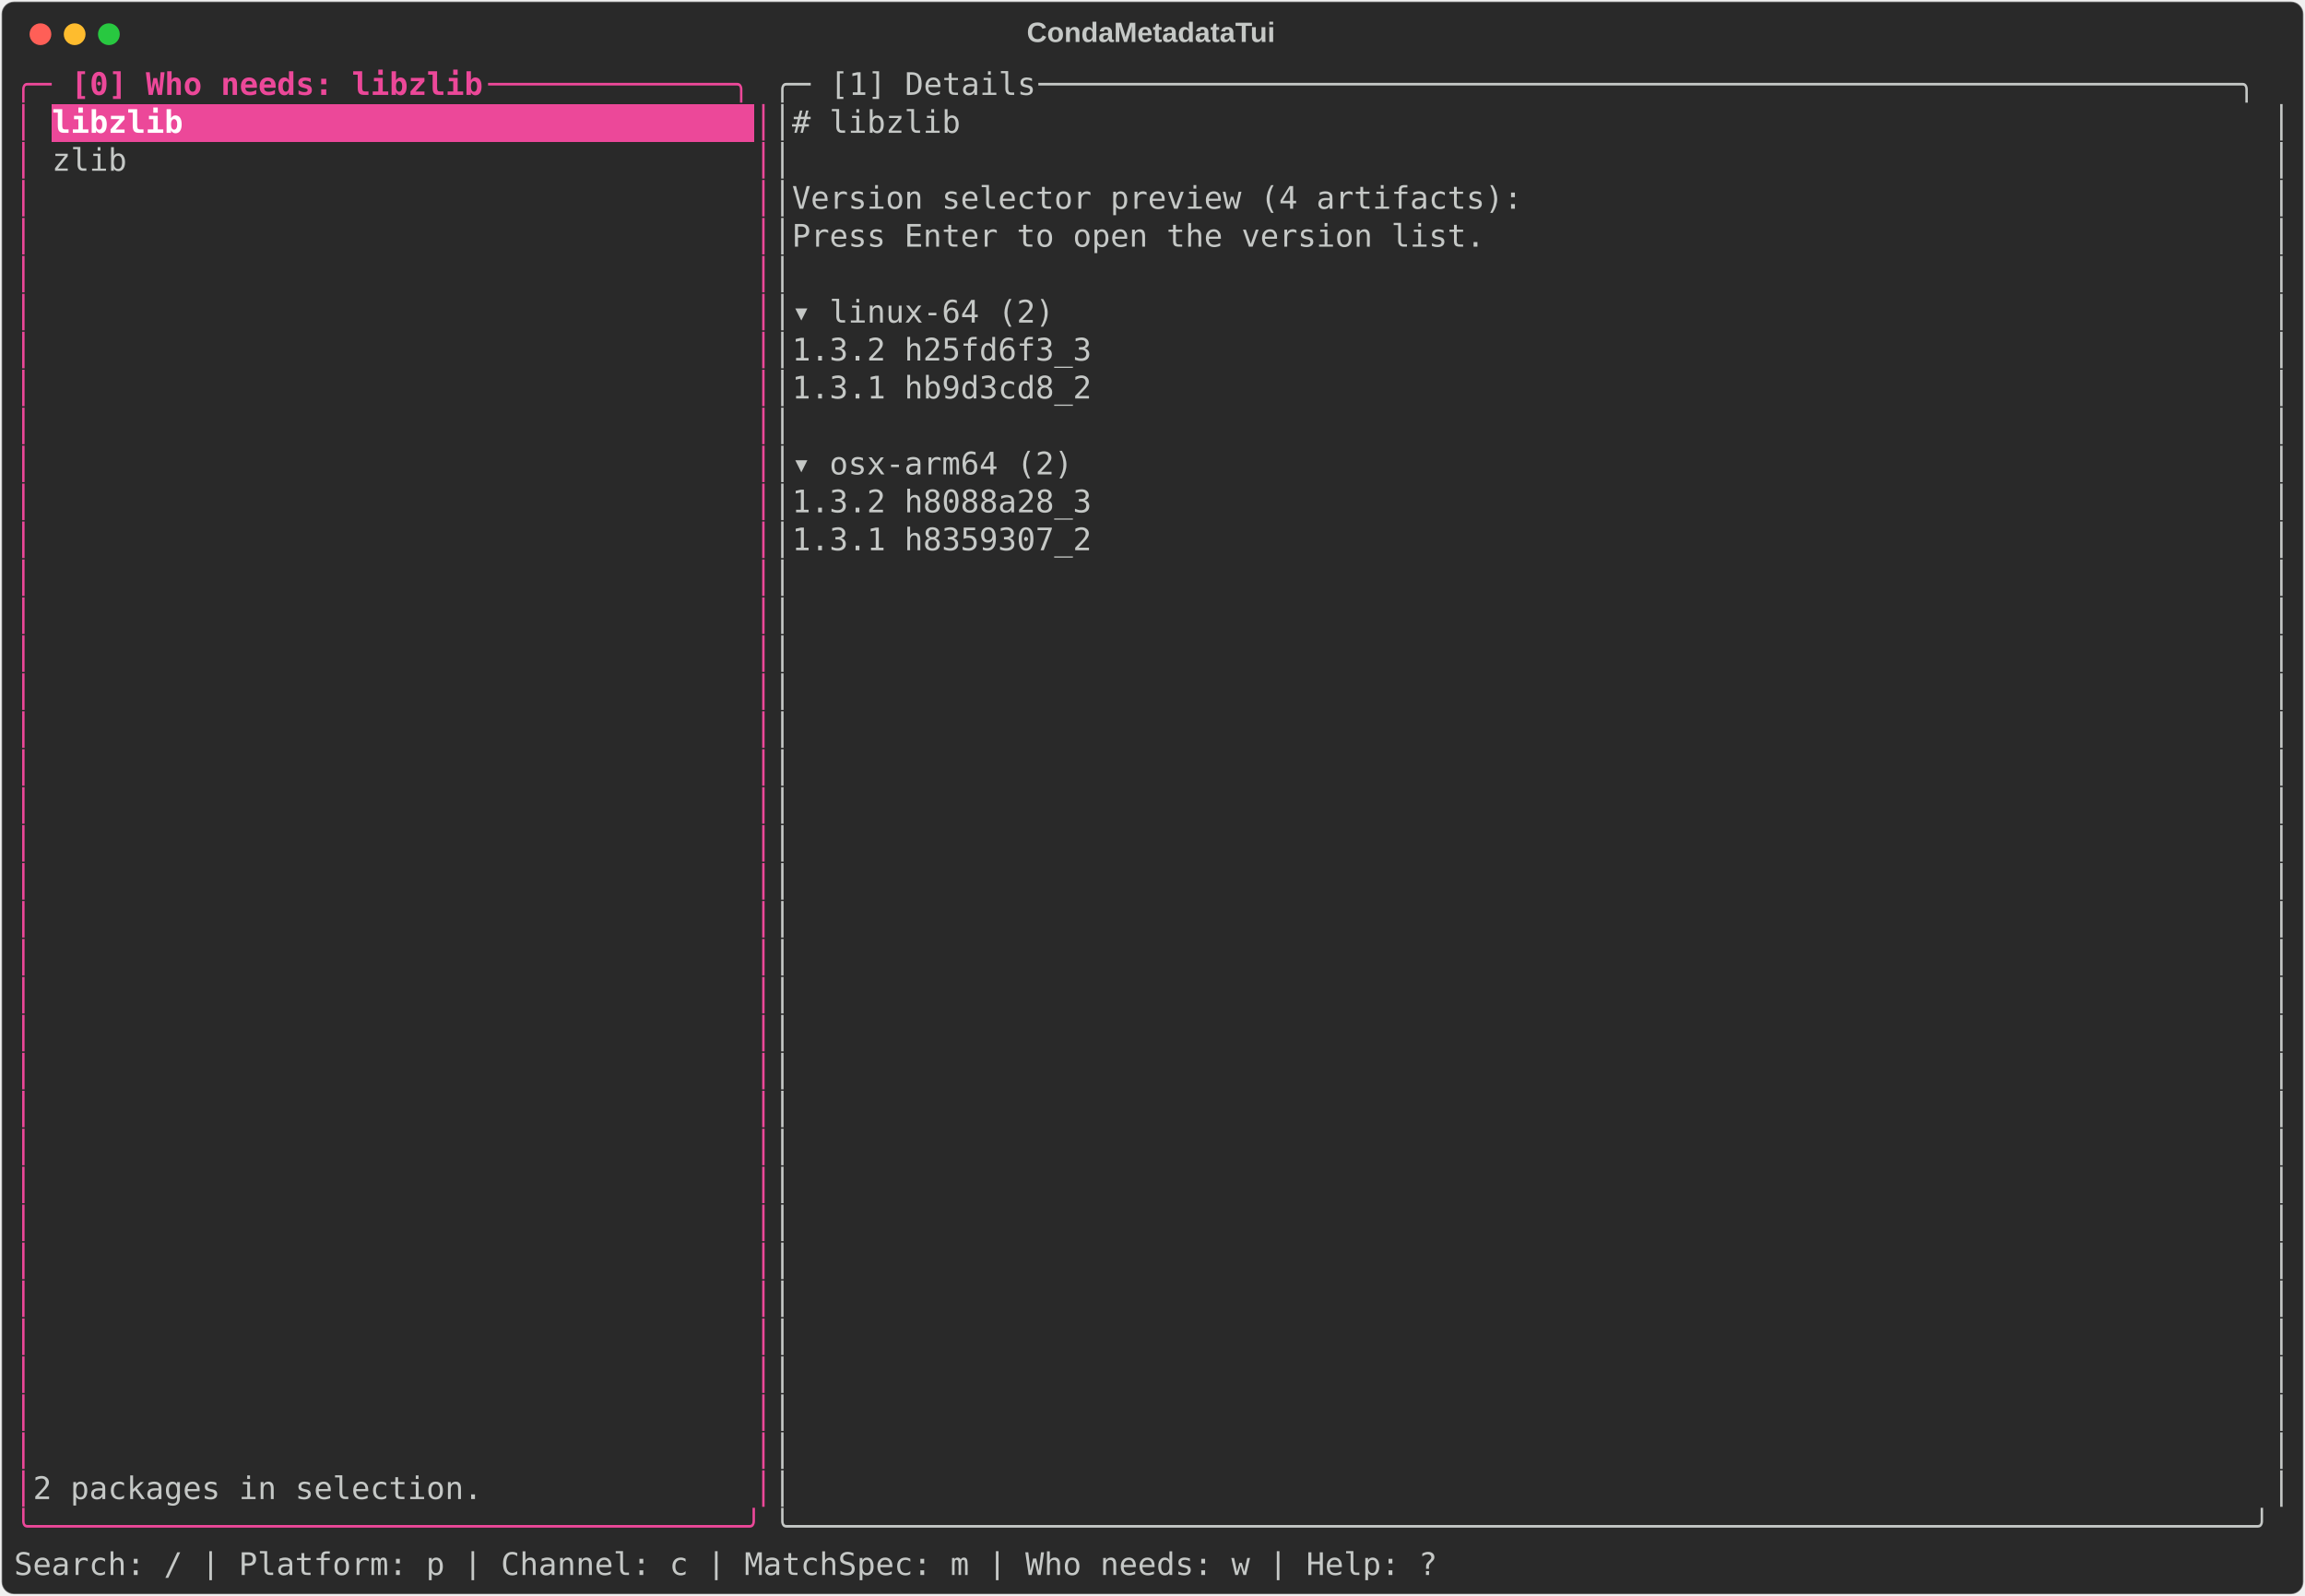
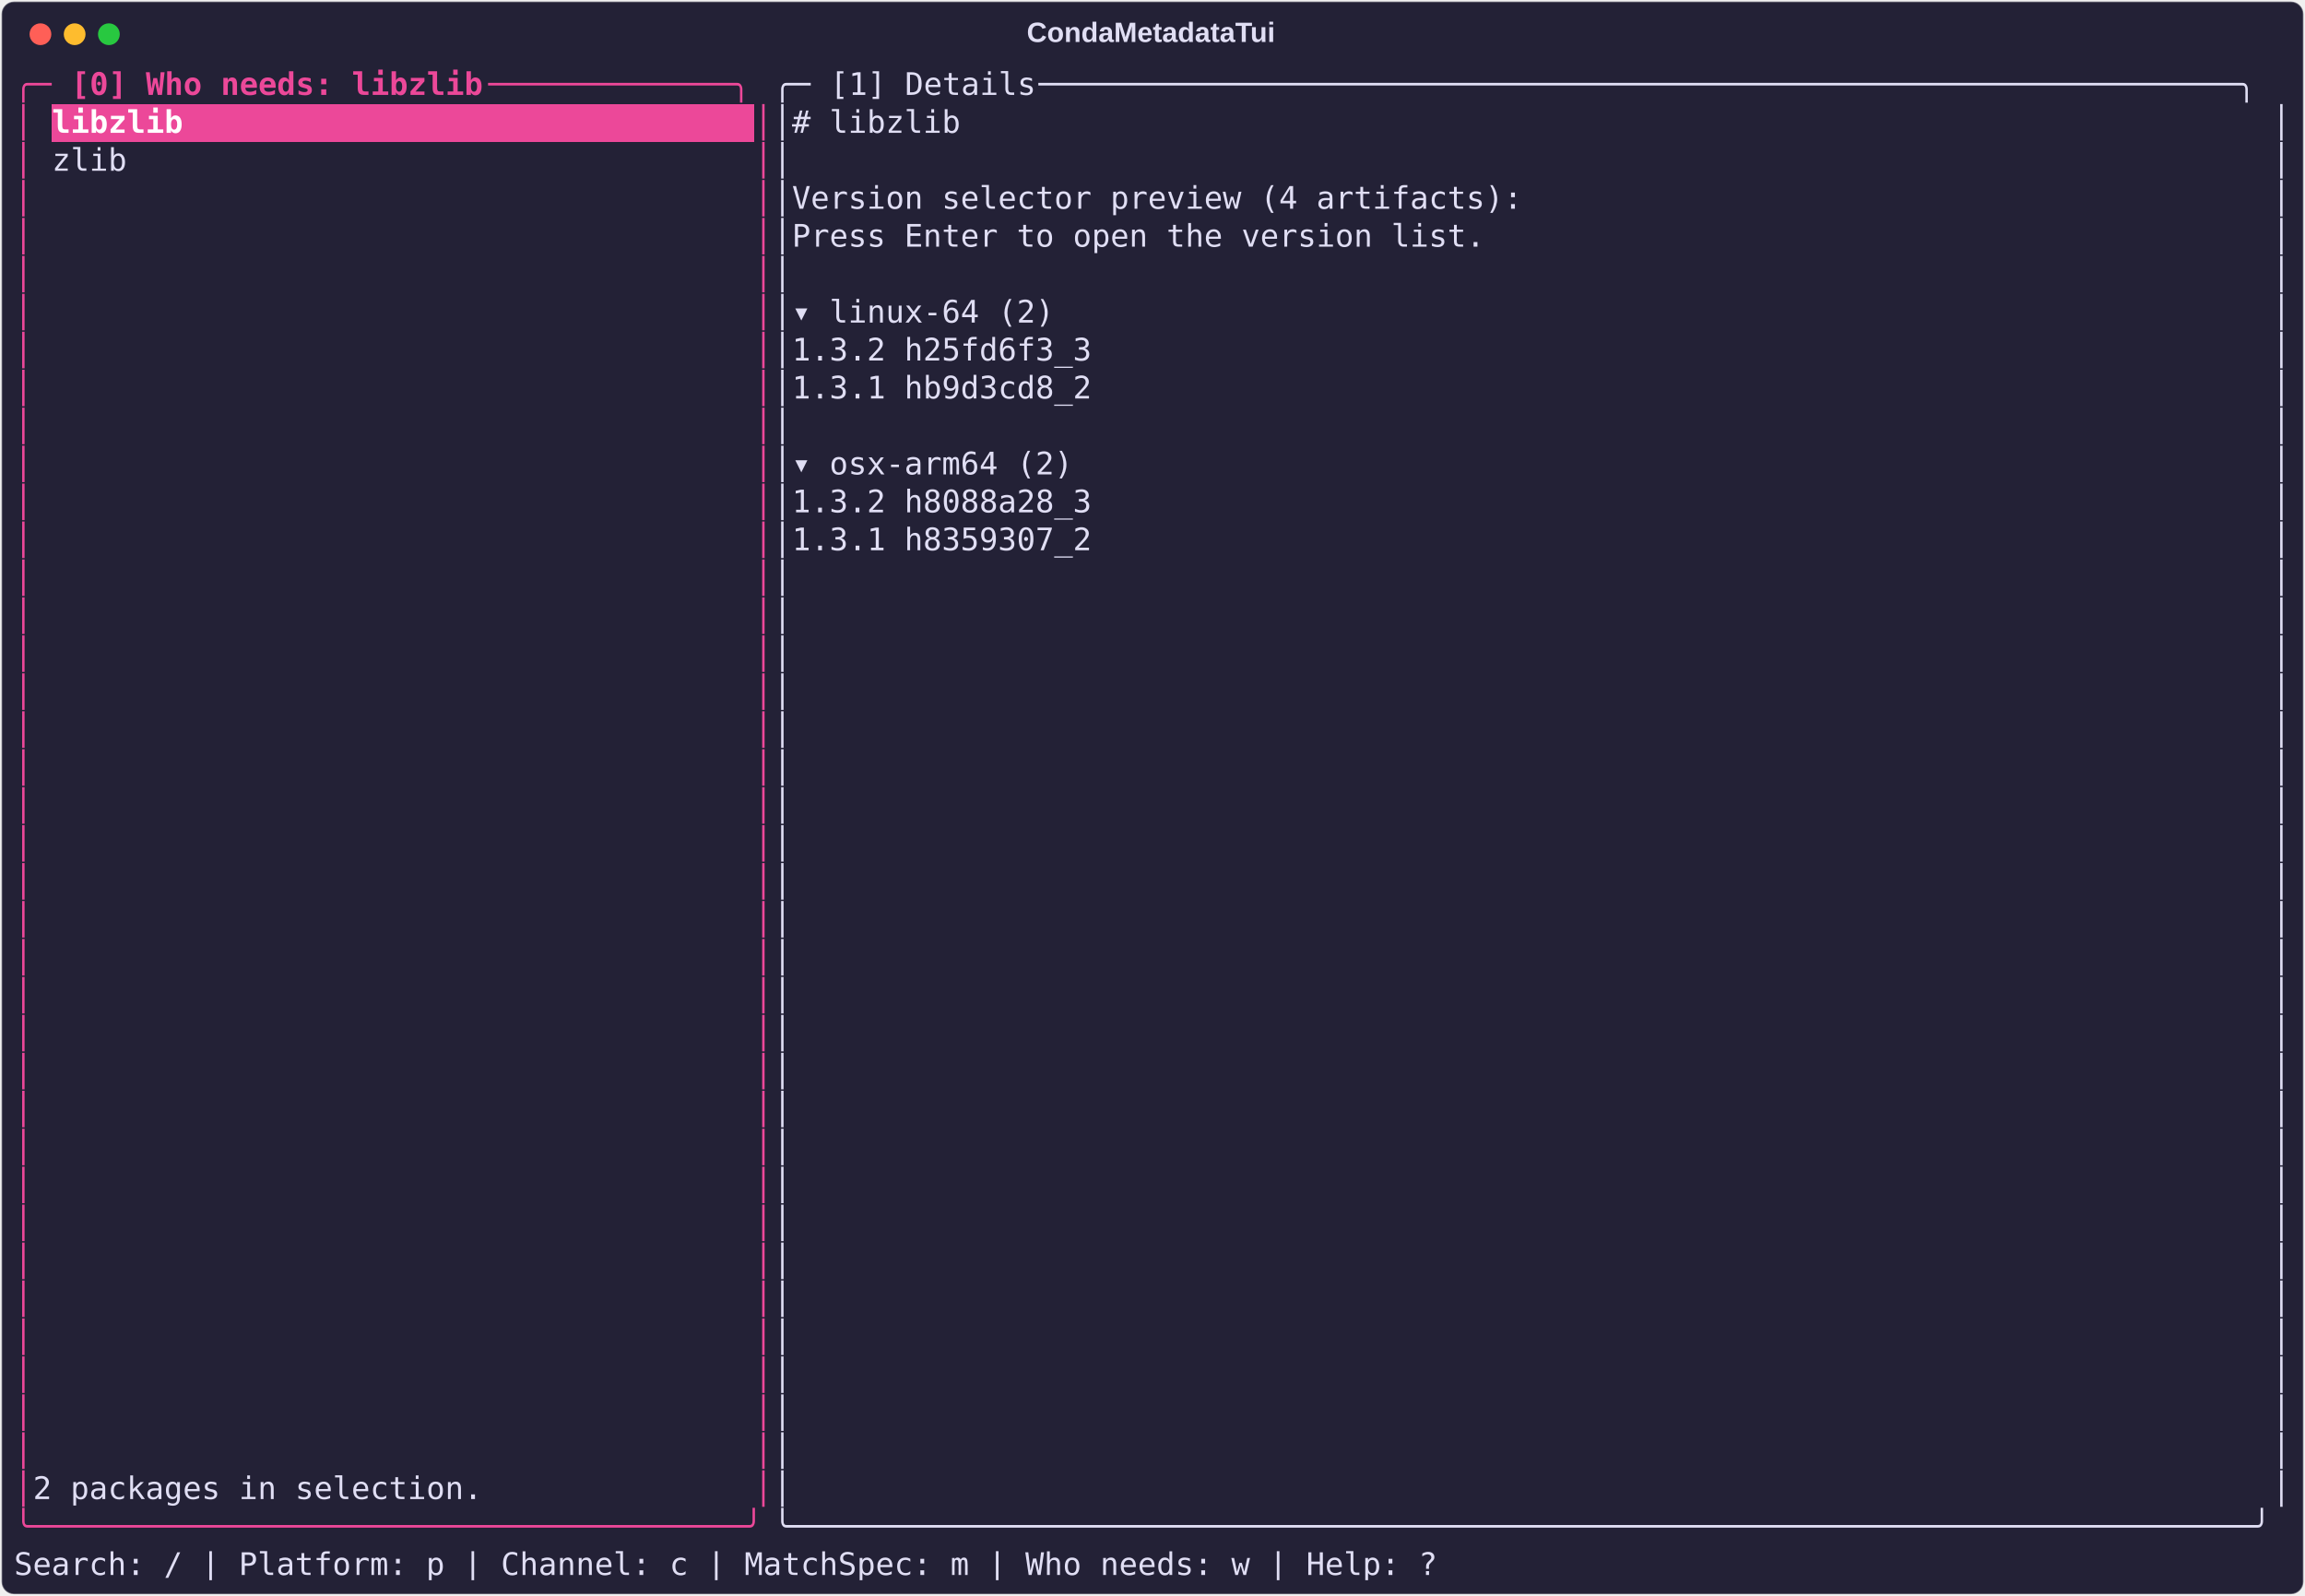
<svg xmlns="http://www.w3.org/2000/svg" class="rich-terminal" viewBox="0 0 1482 1026.0">
  <style>

    @font-face {
        font-family: "Fira Code";
        src: local("FiraCode-Regular"),
                url("https://cdnjs.cloudflare.com/ajax/libs/firacode/6.2.0/woff2/FiraCode-Regular.woff2") format("woff2"),
                url("https://cdnjs.cloudflare.com/ajax/libs/firacode/6.2.0/woff/FiraCode-Regular.woff") format("woff");
        font-style: normal;
        font-weight: 400;
    }
    @font-face {
        font-family: "Fira Code";
        src: local("FiraCode-Bold"),
                url("https://cdnjs.cloudflare.com/ajax/libs/firacode/6.2.0/woff2/FiraCode-Bold.woff2") format("woff2"),
                url("https://cdnjs.cloudflare.com/ajax/libs/firacode/6.2.0/woff/FiraCode-Bold.woff") format("woff");
        font-style: bold;
        font-weight: 700;
    }

    .terminal-matrix {
        font-family: Fira Code, monospace;
        font-size: 20px;
        line-height: 24.4px;
        font-variant-east-asian: full-width;
    }

    .terminal-title {
        font-size: 18px;
        font-weight: bold;
        font-family: arial;
    }

    .terminal-r1 { fill: #ec4899 }
.terminal-r2 { fill: #ec4899;font-weight: bold }
- .terminal-r3 { fill: #c5c8c6 }
+ .terminal-r3 { fill: #e0def4 }
.terminal-r4 { fill: #ffffff;font-weight: bold }
    </style>
  <defs>
    <clipPath id="terminal-clip-terminal">
      <rect x="0" y="0" width="1463.0" height="975.0" />
    </clipPath>
    <clipPath id="terminal-line-0">
      <rect x="0" y="1.5" width="1464" height="24.65" />
    </clipPath>
    <clipPath id="terminal-line-1">
      <rect x="0" y="25.9" width="1464" height="24.65" />
    </clipPath>
    <clipPath id="terminal-line-2">
      <rect x="0" y="50.3" width="1464" height="24.65" />
    </clipPath>
    <clipPath id="terminal-line-3">
      <rect x="0" y="74.7" width="1464" height="24.65" />
    </clipPath>
    <clipPath id="terminal-line-4">
      <rect x="0" y="99.1" width="1464" height="24.65" />
    </clipPath>
    <clipPath id="terminal-line-5">
      <rect x="0" y="123.5" width="1464" height="24.65" />
    </clipPath>
    <clipPath id="terminal-line-6">
      <rect x="0" y="147.9" width="1464" height="24.65" />
    </clipPath>
    <clipPath id="terminal-line-7">
      <rect x="0" y="172.3" width="1464" height="24.65" />
    </clipPath>
    <clipPath id="terminal-line-8">
      <rect x="0" y="196.7" width="1464" height="24.65" />
    </clipPath>
    <clipPath id="terminal-line-9">
      <rect x="0" y="221.1" width="1464" height="24.65" />
    </clipPath>
    <clipPath id="terminal-line-10">
      <rect x="0" y="245.5" width="1464" height="24.65" />
    </clipPath>
    <clipPath id="terminal-line-11">
      <rect x="0" y="269.9" width="1464" height="24.65" />
    </clipPath>
    <clipPath id="terminal-line-12">
      <rect x="0" y="294.3" width="1464" height="24.65" />
    </clipPath>
    <clipPath id="terminal-line-13">
      <rect x="0" y="318.7" width="1464" height="24.65" />
    </clipPath>
    <clipPath id="terminal-line-14">
      <rect x="0" y="343.1" width="1464" height="24.65" />
    </clipPath>
    <clipPath id="terminal-line-15">
      <rect x="0" y="367.5" width="1464" height="24.65" />
    </clipPath>
    <clipPath id="terminal-line-16">
      <rect x="0" y="391.9" width="1464" height="24.65" />
    </clipPath>
    <clipPath id="terminal-line-17">
      <rect x="0" y="416.3" width="1464" height="24.65" />
    </clipPath>
    <clipPath id="terminal-line-18">
      <rect x="0" y="440.7" width="1464" height="24.65" />
    </clipPath>
    <clipPath id="terminal-line-19">
      <rect x="0" y="465.1" width="1464" height="24.65" />
    </clipPath>
    <clipPath id="terminal-line-20">
      <rect x="0" y="489.5" width="1464" height="24.65" />
    </clipPath>
    <clipPath id="terminal-line-21">
      <rect x="0" y="513.9" width="1464" height="24.65" />
    </clipPath>
    <clipPath id="terminal-line-22">
      <rect x="0" y="538.3" width="1464" height="24.65" />
    </clipPath>
    <clipPath id="terminal-line-23">
      <rect x="0" y="562.7" width="1464" height="24.65" />
    </clipPath>
    <clipPath id="terminal-line-24">
      <rect x="0" y="587.1" width="1464" height="24.65" />
    </clipPath>
    <clipPath id="terminal-line-25">
      <rect x="0" y="611.5" width="1464" height="24.65" />
    </clipPath>
    <clipPath id="terminal-line-26">
      <rect x="0" y="635.9" width="1464" height="24.65" />
    </clipPath>
    <clipPath id="terminal-line-27">
      <rect x="0" y="660.3" width="1464" height="24.65" />
    </clipPath>
    <clipPath id="terminal-line-28">
      <rect x="0" y="684.7" width="1464" height="24.65" />
    </clipPath>
    <clipPath id="terminal-line-29">
      <rect x="0" y="709.1" width="1464" height="24.65" />
    </clipPath>
    <clipPath id="terminal-line-30">
      <rect x="0" y="733.5" width="1464" height="24.65" />
    </clipPath>
    <clipPath id="terminal-line-31">
      <rect x="0" y="757.9" width="1464" height="24.65" />
    </clipPath>
    <clipPath id="terminal-line-32">
      <rect x="0" y="782.3" width="1464" height="24.65" />
    </clipPath>
    <clipPath id="terminal-line-33">
      <rect x="0" y="806.7" width="1464" height="24.65" />
    </clipPath>
    <clipPath id="terminal-line-34">
      <rect x="0" y="831.1" width="1464" height="24.65" />
    </clipPath>
    <clipPath id="terminal-line-35">
      <rect x="0" y="855.5" width="1464" height="24.65" />
    </clipPath>
    <clipPath id="terminal-line-36">
      <rect x="0" y="879.9" width="1464" height="24.65" />
    </clipPath>
    <clipPath id="terminal-line-37">
      <rect x="0" y="904.3" width="1464" height="24.65" />
    </clipPath>
    <clipPath id="terminal-line-38">
      <rect x="0" y="928.7" width="1464" height="24.65" />
    </clipPath>
  </defs>
-   <rect fill="#292929" stroke="rgba(255,255,255,0.35)" stroke-width="1" x="1" y="1" width="1480" height="1024" rx="8" />
-   <text class="terminal-title" fill="#c5c8c6" text-anchor="middle" x="740" y="27">CondaMetadataTui</text>
+   <rect fill="#232136" stroke="rgba(255,255,255,0.35)" stroke-width="1" x="1" y="1" width="1480" height="1024" rx="8" />
+   <text class="terminal-title" fill="#e0def4" text-anchor="middle" x="740" y="27">CondaMetadataTui</text>
  <g transform="translate(26,22)">
    <circle cx="0" cy="0" r="7" fill="#ff5f57" />
    <circle cx="22" cy="0" r="7" fill="#febc2e" />
    <circle cx="44" cy="0" r="7" fill="#28c840" />
  </g>
  <g transform="translate(9, 41)" clip-path="url(#terminal-clip-terminal)">
    <rect fill="#ec4899" x="24.4" y="25.9" width="85.4" height="24.65" shape-rendering="crispEdges" />
    <rect fill="#ec4899" x="109.8" y="25.9" width="366" height="24.65" shape-rendering="crispEdges" />
    <g class="terminal-matrix">
      <text class="terminal-r1" x="0" y="20" textLength="36.6" clip-path="url(#terminal-line-0)">╭─ </text>
      <text class="terminal-r2" x="36.6" y="20" textLength="268.4" clip-path="url(#terminal-line-0)">[0] Who needs: libzlib</text>
      <text class="terminal-r1" x="305" y="20" textLength="183" clip-path="url(#terminal-line-0)"> ─────────────╮</text>
      <text class="terminal-r3" x="488" y="20" textLength="36.6" clip-path="url(#terminal-line-0)">╭─ </text>
      <text class="terminal-r3" x="524.6" y="20" textLength="134.2" clip-path="url(#terminal-line-0)">[1] Details</text>
      <text class="terminal-r3" x="658.8" y="20" textLength="805.2" clip-path="url(#terminal-line-0)"> ────────────────────────────────────────────────────────────────╮</text>
      <text class="terminal-r3" x="1464" y="20" textLength="12.2" clip-path="url(#terminal-line-0)">
</text>
      <text class="terminal-r1" x="0" y="44.4" textLength="12.2" clip-path="url(#terminal-line-1)">│</text>
      <text class="terminal-r4" x="24.4" y="44.4" textLength="85.4" clip-path="url(#terminal-line-1)">libzlib</text>
      <text class="terminal-r1" x="475.8" y="44.4" textLength="12.2" clip-path="url(#terminal-line-1)">│</text>
      <text class="terminal-r3" x="488" y="44.4" textLength="12.2" clip-path="url(#terminal-line-1)">│</text>
      <text class="terminal-r3" x="500.2" y="44.4" textLength="109.8" clip-path="url(#terminal-line-1)"># libzlib</text>
      <text class="terminal-r3" x="1451.8" y="44.4" textLength="12.2" clip-path="url(#terminal-line-1)">│</text>
      <text class="terminal-r3" x="1464" y="44.4" textLength="12.2" clip-path="url(#terminal-line-1)">
</text>
      <text class="terminal-r1" x="0" y="68.8" textLength="12.2" clip-path="url(#terminal-line-2)">│</text>
      <text class="terminal-r3" x="24.4" y="68.8" textLength="48.8" clip-path="url(#terminal-line-2)">zlib</text>
      <text class="terminal-r1" x="475.8" y="68.8" textLength="12.2" clip-path="url(#terminal-line-2)">│</text>
      <text class="terminal-r3" x="488" y="68.8" textLength="12.2" clip-path="url(#terminal-line-2)">│</text>
      <text class="terminal-r3" x="1451.8" y="68.8" textLength="12.2" clip-path="url(#terminal-line-2)">│</text>
      <text class="terminal-r3" x="1464" y="68.8" textLength="12.2" clip-path="url(#terminal-line-2)">
</text>
      <text class="terminal-r1" x="0" y="93.2" textLength="12.2" clip-path="url(#terminal-line-3)">│</text>
      <text class="terminal-r1" x="475.8" y="93.2" textLength="12.2" clip-path="url(#terminal-line-3)">│</text>
      <text class="terminal-r3" x="488" y="93.2" textLength="12.2" clip-path="url(#terminal-line-3)">│</text>
      <text class="terminal-r3" x="500.2" y="93.2" textLength="475.8" clip-path="url(#terminal-line-3)">Version selector preview (4 artifacts):</text>
      <text class="terminal-r3" x="1451.8" y="93.2" textLength="12.2" clip-path="url(#terminal-line-3)">│</text>
      <text class="terminal-r3" x="1464" y="93.2" textLength="12.2" clip-path="url(#terminal-line-3)">
</text>
      <text class="terminal-r1" x="0" y="117.6" textLength="12.2" clip-path="url(#terminal-line-4)">│</text>
      <text class="terminal-r1" x="475.8" y="117.6" textLength="12.2" clip-path="url(#terminal-line-4)">│</text>
      <text class="terminal-r3" x="488" y="117.6" textLength="12.2" clip-path="url(#terminal-line-4)">│</text>
      <text class="terminal-r3" x="500.2" y="117.6" textLength="451.4" clip-path="url(#terminal-line-4)">Press Enter to open the version list.</text>
      <text class="terminal-r3" x="1451.8" y="117.6" textLength="12.2" clip-path="url(#terminal-line-4)">│</text>
      <text class="terminal-r3" x="1464" y="117.6" textLength="12.2" clip-path="url(#terminal-line-4)">
</text>
      <text class="terminal-r1" x="0" y="142" textLength="12.2" clip-path="url(#terminal-line-5)">│</text>
      <text class="terminal-r1" x="475.8" y="142" textLength="12.2" clip-path="url(#terminal-line-5)">│</text>
      <text class="terminal-r3" x="488" y="142" textLength="12.2" clip-path="url(#terminal-line-5)">│</text>
      <text class="terminal-r3" x="1451.8" y="142" textLength="12.2" clip-path="url(#terminal-line-5)">│</text>
      <text class="terminal-r3" x="1464" y="142" textLength="12.2" clip-path="url(#terminal-line-5)">
</text>
      <text class="terminal-r1" x="0" y="166.4" textLength="12.2" clip-path="url(#terminal-line-6)">│</text>
      <text class="terminal-r1" x="475.8" y="166.4" textLength="12.2" clip-path="url(#terminal-line-6)">│</text>
      <text class="terminal-r3" x="488" y="166.4" textLength="12.2" clip-path="url(#terminal-line-6)">│</text>
      <text class="terminal-r3" x="500.2" y="166.4" textLength="170.8" clip-path="url(#terminal-line-6)">▾ linux-64 (2)</text>
      <text class="terminal-r3" x="1451.8" y="166.4" textLength="12.2" clip-path="url(#terminal-line-6)">│</text>
      <text class="terminal-r3" x="1464" y="166.4" textLength="12.2" clip-path="url(#terminal-line-6)">
</text>
      <text class="terminal-r1" x="0" y="190.8" textLength="12.2" clip-path="url(#terminal-line-7)">│</text>
      <text class="terminal-r1" x="475.8" y="190.8" textLength="12.2" clip-path="url(#terminal-line-7)">│</text>
      <text class="terminal-r3" x="488" y="190.8" textLength="12.2" clip-path="url(#terminal-line-7)">│</text>
      <text class="terminal-r3" x="500.2" y="190.8" textLength="195.2" clip-path="url(#terminal-line-7)">1.3.2 h25fd6f3_3</text>
      <text class="terminal-r3" x="1451.8" y="190.8" textLength="12.2" clip-path="url(#terminal-line-7)">│</text>
      <text class="terminal-r3" x="1464" y="190.8" textLength="12.2" clip-path="url(#terminal-line-7)">
</text>
      <text class="terminal-r1" x="0" y="215.2" textLength="12.2" clip-path="url(#terminal-line-8)">│</text>
      <text class="terminal-r1" x="475.8" y="215.2" textLength="12.2" clip-path="url(#terminal-line-8)">│</text>
      <text class="terminal-r3" x="488" y="215.2" textLength="12.2" clip-path="url(#terminal-line-8)">│</text>
      <text class="terminal-r3" x="500.2" y="215.2" textLength="195.2" clip-path="url(#terminal-line-8)">1.3.1 hb9d3cd8_2</text>
      <text class="terminal-r3" x="1451.8" y="215.2" textLength="12.2" clip-path="url(#terminal-line-8)">│</text>
      <text class="terminal-r3" x="1464" y="215.2" textLength="12.2" clip-path="url(#terminal-line-8)">
</text>
      <text class="terminal-r1" x="0" y="239.6" textLength="12.2" clip-path="url(#terminal-line-9)">│</text>
      <text class="terminal-r1" x="475.8" y="239.6" textLength="12.2" clip-path="url(#terminal-line-9)">│</text>
      <text class="terminal-r3" x="488" y="239.6" textLength="12.2" clip-path="url(#terminal-line-9)">│</text>
      <text class="terminal-r3" x="1451.8" y="239.6" textLength="12.2" clip-path="url(#terminal-line-9)">│</text>
      <text class="terminal-r3" x="1464" y="239.6" textLength="12.2" clip-path="url(#terminal-line-9)">
</text>
      <text class="terminal-r1" x="0" y="264" textLength="12.2" clip-path="url(#terminal-line-10)">│</text>
      <text class="terminal-r1" x="475.8" y="264" textLength="12.2" clip-path="url(#terminal-line-10)">│</text>
      <text class="terminal-r3" x="488" y="264" textLength="12.2" clip-path="url(#terminal-line-10)">│</text>
      <text class="terminal-r3" x="500.2" y="264" textLength="183" clip-path="url(#terminal-line-10)">▾ osx-arm64 (2)</text>
      <text class="terminal-r3" x="1451.8" y="264" textLength="12.2" clip-path="url(#terminal-line-10)">│</text>
      <text class="terminal-r3" x="1464" y="264" textLength="12.2" clip-path="url(#terminal-line-10)">
</text>
      <text class="terminal-r1" x="0" y="288.4" textLength="12.2" clip-path="url(#terminal-line-11)">│</text>
      <text class="terminal-r1" x="475.8" y="288.4" textLength="12.2" clip-path="url(#terminal-line-11)">│</text>
      <text class="terminal-r3" x="488" y="288.4" textLength="12.2" clip-path="url(#terminal-line-11)">│</text>
      <text class="terminal-r3" x="500.2" y="288.4" textLength="195.2" clip-path="url(#terminal-line-11)">1.3.2 h8088a28_3</text>
      <text class="terminal-r3" x="1451.8" y="288.4" textLength="12.2" clip-path="url(#terminal-line-11)">│</text>
      <text class="terminal-r3" x="1464" y="288.4" textLength="12.2" clip-path="url(#terminal-line-11)">
</text>
      <text class="terminal-r1" x="0" y="312.8" textLength="12.2" clip-path="url(#terminal-line-12)">│</text>
      <text class="terminal-r1" x="475.8" y="312.8" textLength="12.2" clip-path="url(#terminal-line-12)">│</text>
      <text class="terminal-r3" x="488" y="312.8" textLength="12.2" clip-path="url(#terminal-line-12)">│</text>
      <text class="terminal-r3" x="500.2" y="312.8" textLength="195.2" clip-path="url(#terminal-line-12)">1.3.1 h8359307_2</text>
      <text class="terminal-r3" x="1451.8" y="312.8" textLength="12.2" clip-path="url(#terminal-line-12)">│</text>
      <text class="terminal-r3" x="1464" y="312.8" textLength="12.2" clip-path="url(#terminal-line-12)">
</text>
      <text class="terminal-r1" x="0" y="337.2" textLength="12.2" clip-path="url(#terminal-line-13)">│</text>
      <text class="terminal-r1" x="475.8" y="337.2" textLength="12.2" clip-path="url(#terminal-line-13)">│</text>
      <text class="terminal-r3" x="488" y="337.2" textLength="12.2" clip-path="url(#terminal-line-13)">│</text>
      <text class="terminal-r3" x="1451.8" y="337.2" textLength="12.2" clip-path="url(#terminal-line-13)">│</text>
      <text class="terminal-r3" x="1464" y="337.2" textLength="12.2" clip-path="url(#terminal-line-13)">
</text>
      <text class="terminal-r1" x="0" y="361.6" textLength="12.2" clip-path="url(#terminal-line-14)">│</text>
      <text class="terminal-r1" x="475.8" y="361.6" textLength="12.2" clip-path="url(#terminal-line-14)">│</text>
      <text class="terminal-r3" x="488" y="361.6" textLength="12.2" clip-path="url(#terminal-line-14)">│</text>
      <text class="terminal-r3" x="1451.8" y="361.6" textLength="12.2" clip-path="url(#terminal-line-14)">│</text>
      <text class="terminal-r3" x="1464" y="361.6" textLength="12.2" clip-path="url(#terminal-line-14)">
</text>
      <text class="terminal-r1" x="0" y="386" textLength="12.2" clip-path="url(#terminal-line-15)">│</text>
      <text class="terminal-r1" x="475.8" y="386" textLength="12.2" clip-path="url(#terminal-line-15)">│</text>
      <text class="terminal-r3" x="488" y="386" textLength="12.2" clip-path="url(#terminal-line-15)">│</text>
      <text class="terminal-r3" x="1451.8" y="386" textLength="12.2" clip-path="url(#terminal-line-15)">│</text>
      <text class="terminal-r3" x="1464" y="386" textLength="12.2" clip-path="url(#terminal-line-15)">
</text>
      <text class="terminal-r1" x="0" y="410.4" textLength="12.2" clip-path="url(#terminal-line-16)">│</text>
      <text class="terminal-r1" x="475.8" y="410.4" textLength="12.2" clip-path="url(#terminal-line-16)">│</text>
      <text class="terminal-r3" x="488" y="410.4" textLength="12.2" clip-path="url(#terminal-line-16)">│</text>
      <text class="terminal-r3" x="1451.8" y="410.4" textLength="12.2" clip-path="url(#terminal-line-16)">│</text>
      <text class="terminal-r3" x="1464" y="410.4" textLength="12.2" clip-path="url(#terminal-line-16)">
</text>
      <text class="terminal-r1" x="0" y="434.8" textLength="12.2" clip-path="url(#terminal-line-17)">│</text>
      <text class="terminal-r1" x="475.8" y="434.8" textLength="12.2" clip-path="url(#terminal-line-17)">│</text>
      <text class="terminal-r3" x="488" y="434.8" textLength="12.2" clip-path="url(#terminal-line-17)">│</text>
      <text class="terminal-r3" x="1451.8" y="434.8" textLength="12.2" clip-path="url(#terminal-line-17)">│</text>
      <text class="terminal-r3" x="1464" y="434.8" textLength="12.2" clip-path="url(#terminal-line-17)">
</text>
      <text class="terminal-r1" x="0" y="459.2" textLength="12.2" clip-path="url(#terminal-line-18)">│</text>
      <text class="terminal-r1" x="475.8" y="459.2" textLength="12.2" clip-path="url(#terminal-line-18)">│</text>
      <text class="terminal-r3" x="488" y="459.2" textLength="12.2" clip-path="url(#terminal-line-18)">│</text>
      <text class="terminal-r3" x="1451.8" y="459.2" textLength="12.2" clip-path="url(#terminal-line-18)">│</text>
      <text class="terminal-r3" x="1464" y="459.2" textLength="12.2" clip-path="url(#terminal-line-18)">
</text>
      <text class="terminal-r1" x="0" y="483.6" textLength="12.2" clip-path="url(#terminal-line-19)">│</text>
      <text class="terminal-r1" x="475.8" y="483.6" textLength="12.2" clip-path="url(#terminal-line-19)">│</text>
      <text class="terminal-r3" x="488" y="483.6" textLength="12.2" clip-path="url(#terminal-line-19)">│</text>
      <text class="terminal-r3" x="1451.8" y="483.6" textLength="12.2" clip-path="url(#terminal-line-19)">│</text>
      <text class="terminal-r3" x="1464" y="483.6" textLength="12.2" clip-path="url(#terminal-line-19)">
</text>
      <text class="terminal-r1" x="0" y="508" textLength="12.2" clip-path="url(#terminal-line-20)">│</text>
      <text class="terminal-r1" x="475.8" y="508" textLength="12.2" clip-path="url(#terminal-line-20)">│</text>
      <text class="terminal-r3" x="488" y="508" textLength="12.2" clip-path="url(#terminal-line-20)">│</text>
      <text class="terminal-r3" x="1451.8" y="508" textLength="12.2" clip-path="url(#terminal-line-20)">│</text>
      <text class="terminal-r3" x="1464" y="508" textLength="12.2" clip-path="url(#terminal-line-20)">
</text>
      <text class="terminal-r1" x="0" y="532.4" textLength="12.2" clip-path="url(#terminal-line-21)">│</text>
      <text class="terminal-r1" x="475.8" y="532.4" textLength="12.2" clip-path="url(#terminal-line-21)">│</text>
      <text class="terminal-r3" x="488" y="532.4" textLength="12.2" clip-path="url(#terminal-line-21)">│</text>
      <text class="terminal-r3" x="1451.8" y="532.4" textLength="12.2" clip-path="url(#terminal-line-21)">│</text>
      <text class="terminal-r3" x="1464" y="532.4" textLength="12.2" clip-path="url(#terminal-line-21)">
</text>
      <text class="terminal-r1" x="0" y="556.8" textLength="12.2" clip-path="url(#terminal-line-22)">│</text>
      <text class="terminal-r1" x="475.8" y="556.8" textLength="12.2" clip-path="url(#terminal-line-22)">│</text>
      <text class="terminal-r3" x="488" y="556.8" textLength="12.2" clip-path="url(#terminal-line-22)">│</text>
      <text class="terminal-r3" x="1451.8" y="556.8" textLength="12.2" clip-path="url(#terminal-line-22)">│</text>
      <text class="terminal-r3" x="1464" y="556.8" textLength="12.2" clip-path="url(#terminal-line-22)">
</text>
      <text class="terminal-r1" x="0" y="581.2" textLength="12.2" clip-path="url(#terminal-line-23)">│</text>
      <text class="terminal-r1" x="475.8" y="581.2" textLength="12.2" clip-path="url(#terminal-line-23)">│</text>
      <text class="terminal-r3" x="488" y="581.2" textLength="12.2" clip-path="url(#terminal-line-23)">│</text>
      <text class="terminal-r3" x="1451.8" y="581.2" textLength="12.2" clip-path="url(#terminal-line-23)">│</text>
      <text class="terminal-r3" x="1464" y="581.2" textLength="12.2" clip-path="url(#terminal-line-23)">
</text>
      <text class="terminal-r1" x="0" y="605.6" textLength="12.2" clip-path="url(#terminal-line-24)">│</text>
      <text class="terminal-r1" x="475.8" y="605.6" textLength="12.2" clip-path="url(#terminal-line-24)">│</text>
      <text class="terminal-r3" x="488" y="605.6" textLength="12.2" clip-path="url(#terminal-line-24)">│</text>
      <text class="terminal-r3" x="1451.8" y="605.6" textLength="12.2" clip-path="url(#terminal-line-24)">│</text>
      <text class="terminal-r3" x="1464" y="605.6" textLength="12.2" clip-path="url(#terminal-line-24)">
</text>
      <text class="terminal-r1" x="0" y="630" textLength="12.2" clip-path="url(#terminal-line-25)">│</text>
      <text class="terminal-r1" x="475.8" y="630" textLength="12.2" clip-path="url(#terminal-line-25)">│</text>
      <text class="terminal-r3" x="488" y="630" textLength="12.2" clip-path="url(#terminal-line-25)">│</text>
      <text class="terminal-r3" x="1451.8" y="630" textLength="12.2" clip-path="url(#terminal-line-25)">│</text>
      <text class="terminal-r3" x="1464" y="630" textLength="12.2" clip-path="url(#terminal-line-25)">
</text>
      <text class="terminal-r1" x="0" y="654.4" textLength="12.2" clip-path="url(#terminal-line-26)">│</text>
      <text class="terminal-r1" x="475.8" y="654.4" textLength="12.2" clip-path="url(#terminal-line-26)">│</text>
      <text class="terminal-r3" x="488" y="654.4" textLength="12.2" clip-path="url(#terminal-line-26)">│</text>
      <text class="terminal-r3" x="1451.8" y="654.4" textLength="12.2" clip-path="url(#terminal-line-26)">│</text>
      <text class="terminal-r3" x="1464" y="654.4" textLength="12.2" clip-path="url(#terminal-line-26)">
</text>
      <text class="terminal-r1" x="0" y="678.8" textLength="12.2" clip-path="url(#terminal-line-27)">│</text>
      <text class="terminal-r1" x="475.8" y="678.8" textLength="12.2" clip-path="url(#terminal-line-27)">│</text>
      <text class="terminal-r3" x="488" y="678.8" textLength="12.2" clip-path="url(#terminal-line-27)">│</text>
      <text class="terminal-r3" x="1451.8" y="678.8" textLength="12.2" clip-path="url(#terminal-line-27)">│</text>
      <text class="terminal-r3" x="1464" y="678.8" textLength="12.2" clip-path="url(#terminal-line-27)">
</text>
      <text class="terminal-r1" x="0" y="703.2" textLength="12.2" clip-path="url(#terminal-line-28)">│</text>
      <text class="terminal-r1" x="475.8" y="703.2" textLength="12.2" clip-path="url(#terminal-line-28)">│</text>
      <text class="terminal-r3" x="488" y="703.2" textLength="12.2" clip-path="url(#terminal-line-28)">│</text>
      <text class="terminal-r3" x="1451.8" y="703.2" textLength="12.2" clip-path="url(#terminal-line-28)">│</text>
      <text class="terminal-r3" x="1464" y="703.2" textLength="12.2" clip-path="url(#terminal-line-28)">
</text>
      <text class="terminal-r1" x="0" y="727.6" textLength="12.2" clip-path="url(#terminal-line-29)">│</text>
      <text class="terminal-r1" x="475.8" y="727.6" textLength="12.2" clip-path="url(#terminal-line-29)">│</text>
      <text class="terminal-r3" x="488" y="727.6" textLength="12.2" clip-path="url(#terminal-line-29)">│</text>
      <text class="terminal-r3" x="1451.8" y="727.6" textLength="12.2" clip-path="url(#terminal-line-29)">│</text>
      <text class="terminal-r3" x="1464" y="727.6" textLength="12.2" clip-path="url(#terminal-line-29)">
</text>
      <text class="terminal-r1" x="0" y="752" textLength="12.2" clip-path="url(#terminal-line-30)">│</text>
      <text class="terminal-r1" x="475.8" y="752" textLength="12.2" clip-path="url(#terminal-line-30)">│</text>
      <text class="terminal-r3" x="488" y="752" textLength="12.2" clip-path="url(#terminal-line-30)">│</text>
      <text class="terminal-r3" x="1451.8" y="752" textLength="12.2" clip-path="url(#terminal-line-30)">│</text>
      <text class="terminal-r3" x="1464" y="752" textLength="12.2" clip-path="url(#terminal-line-30)">
</text>
      <text class="terminal-r1" x="0" y="776.4" textLength="12.2" clip-path="url(#terminal-line-31)">│</text>
      <text class="terminal-r1" x="475.8" y="776.4" textLength="12.2" clip-path="url(#terminal-line-31)">│</text>
      <text class="terminal-r3" x="488" y="776.4" textLength="12.2" clip-path="url(#terminal-line-31)">│</text>
      <text class="terminal-r3" x="1451.8" y="776.4" textLength="12.2" clip-path="url(#terminal-line-31)">│</text>
      <text class="terminal-r3" x="1464" y="776.4" textLength="12.2" clip-path="url(#terminal-line-31)">
</text>
      <text class="terminal-r1" x="0" y="800.8" textLength="12.2" clip-path="url(#terminal-line-32)">│</text>
      <text class="terminal-r1" x="475.8" y="800.8" textLength="12.2" clip-path="url(#terminal-line-32)">│</text>
      <text class="terminal-r3" x="488" y="800.8" textLength="12.2" clip-path="url(#terminal-line-32)">│</text>
      <text class="terminal-r3" x="1451.8" y="800.8" textLength="12.2" clip-path="url(#terminal-line-32)">│</text>
      <text class="terminal-r3" x="1464" y="800.8" textLength="12.2" clip-path="url(#terminal-line-32)">
</text>
      <text class="terminal-r1" x="0" y="825.2" textLength="12.2" clip-path="url(#terminal-line-33)">│</text>
      <text class="terminal-r1" x="475.8" y="825.2" textLength="12.2" clip-path="url(#terminal-line-33)">│</text>
      <text class="terminal-r3" x="488" y="825.2" textLength="12.2" clip-path="url(#terminal-line-33)">│</text>
      <text class="terminal-r3" x="1451.8" y="825.2" textLength="12.2" clip-path="url(#terminal-line-33)">│</text>
      <text class="terminal-r3" x="1464" y="825.2" textLength="12.2" clip-path="url(#terminal-line-33)">
</text>
      <text class="terminal-r1" x="0" y="849.6" textLength="12.2" clip-path="url(#terminal-line-34)">│</text>
      <text class="terminal-r1" x="475.8" y="849.6" textLength="12.2" clip-path="url(#terminal-line-34)">│</text>
      <text class="terminal-r3" x="488" y="849.6" textLength="12.2" clip-path="url(#terminal-line-34)">│</text>
      <text class="terminal-r3" x="1451.8" y="849.6" textLength="12.2" clip-path="url(#terminal-line-34)">│</text>
      <text class="terminal-r3" x="1464" y="849.6" textLength="12.2" clip-path="url(#terminal-line-34)">
</text>
      <text class="terminal-r1" x="0" y="874" textLength="12.2" clip-path="url(#terminal-line-35)">│</text>
      <text class="terminal-r1" x="475.8" y="874" textLength="12.2" clip-path="url(#terminal-line-35)">│</text>
      <text class="terminal-r3" x="488" y="874" textLength="12.2" clip-path="url(#terminal-line-35)">│</text>
      <text class="terminal-r3" x="1451.8" y="874" textLength="12.2" clip-path="url(#terminal-line-35)">│</text>
      <text class="terminal-r3" x="1464" y="874" textLength="12.2" clip-path="url(#terminal-line-35)">
</text>
      <text class="terminal-r1" x="0" y="898.4" textLength="12.2" clip-path="url(#terminal-line-36)">│</text>
      <text class="terminal-r1" x="475.8" y="898.4" textLength="12.2" clip-path="url(#terminal-line-36)">│</text>
      <text class="terminal-r3" x="488" y="898.4" textLength="12.2" clip-path="url(#terminal-line-36)">│</text>
      <text class="terminal-r3" x="1451.8" y="898.4" textLength="12.2" clip-path="url(#terminal-line-36)">│</text>
      <text class="terminal-r3" x="1464" y="898.4" textLength="12.2" clip-path="url(#terminal-line-36)">
</text>
      <text class="terminal-r1" x="0" y="922.8" textLength="12.2" clip-path="url(#terminal-line-37)">│</text>
      <text class="terminal-r3" x="12.2" y="922.8" textLength="292.8" clip-path="url(#terminal-line-37)">2 packages in selection.</text>
      <text class="terminal-r1" x="475.8" y="922.8" textLength="12.2" clip-path="url(#terminal-line-37)">│</text>
      <text class="terminal-r3" x="488" y="922.8" textLength="12.2" clip-path="url(#terminal-line-37)">│</text>
      <text class="terminal-r3" x="1451.8" y="922.8" textLength="12.2" clip-path="url(#terminal-line-37)">│</text>
      <text class="terminal-r3" x="1464" y="922.8" textLength="12.2" clip-path="url(#terminal-line-37)">
</text>
      <text class="terminal-r1" x="0" y="947.2" textLength="488" clip-path="url(#terminal-line-38)">╰──────────────────────────────────────╯</text>
      <text class="terminal-r3" x="488" y="947.2" textLength="976" clip-path="url(#terminal-line-38)">╰──────────────────────────────────────────────────────────────────────────────╯</text>
      <text class="terminal-r3" x="1464" y="947.2" textLength="12.2" clip-path="url(#terminal-line-38)">
</text>
      <text class="terminal-r3" x="0" y="971.6" textLength="927.2" clip-path="url(#terminal-line-39)">Search: / | Platform: p | Channel: c | MatchSpec: m | Who needs: w | Help: ?</text>
    </g>
  </g>
</svg>
